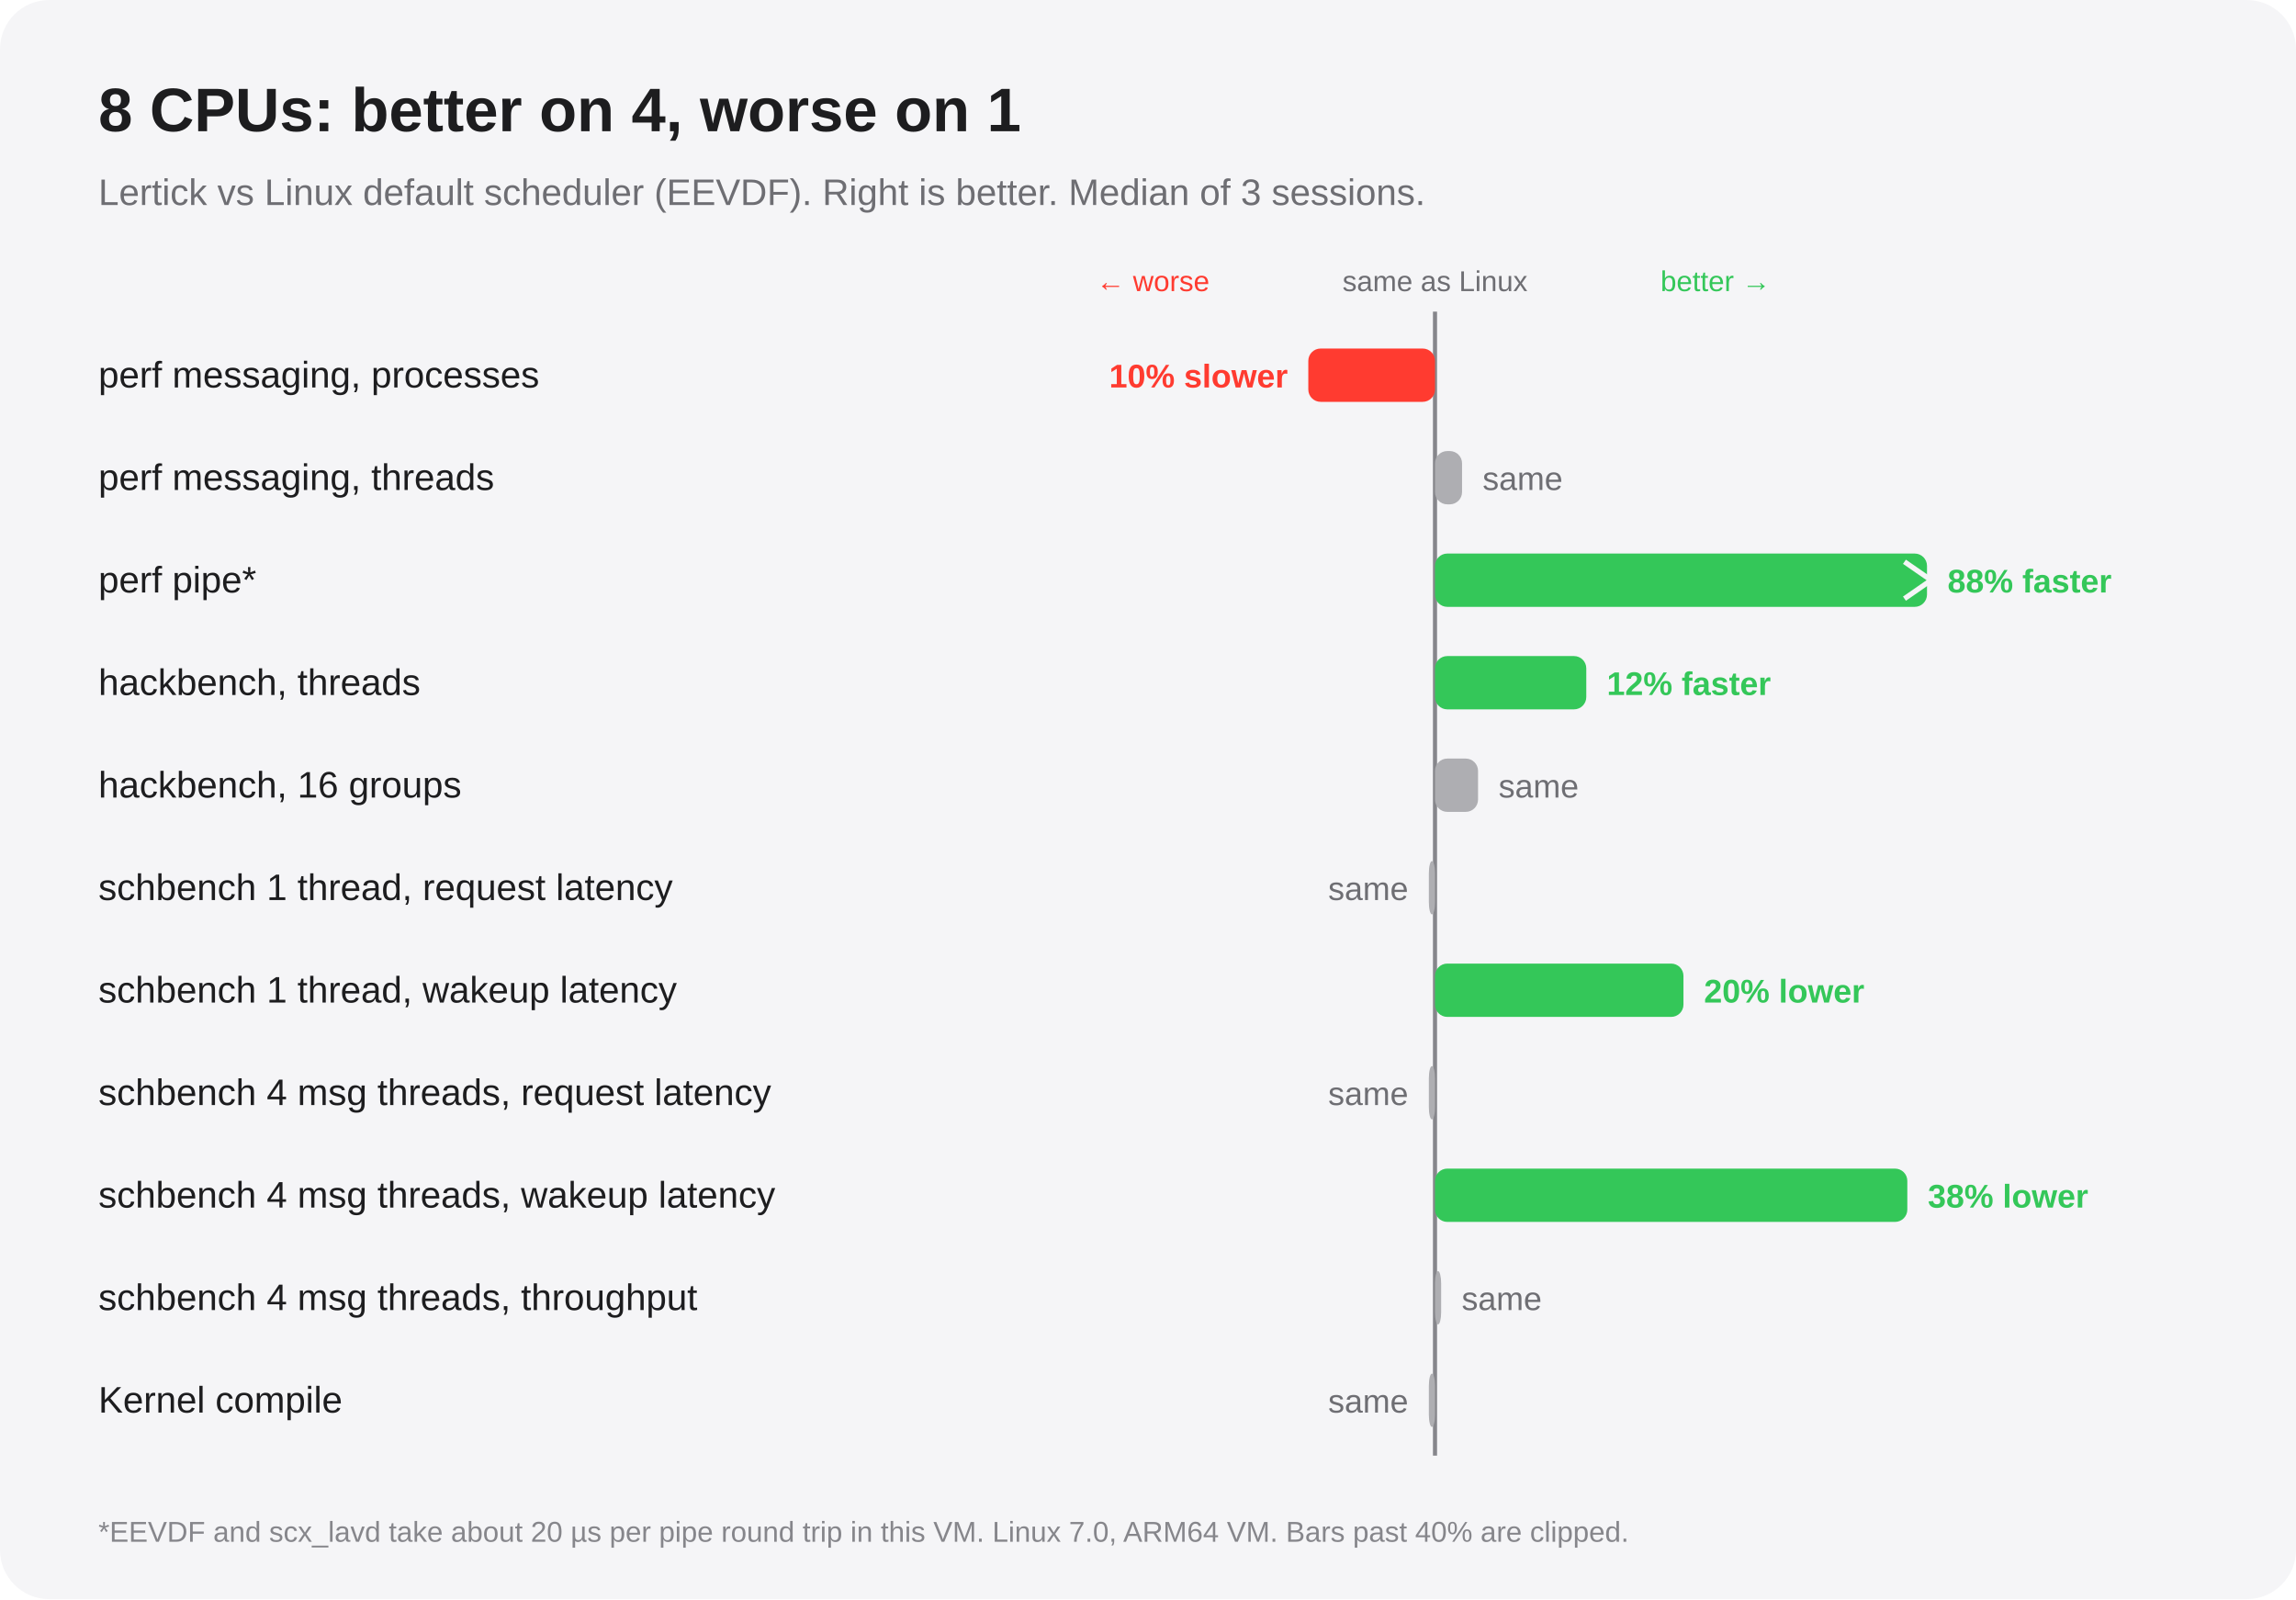
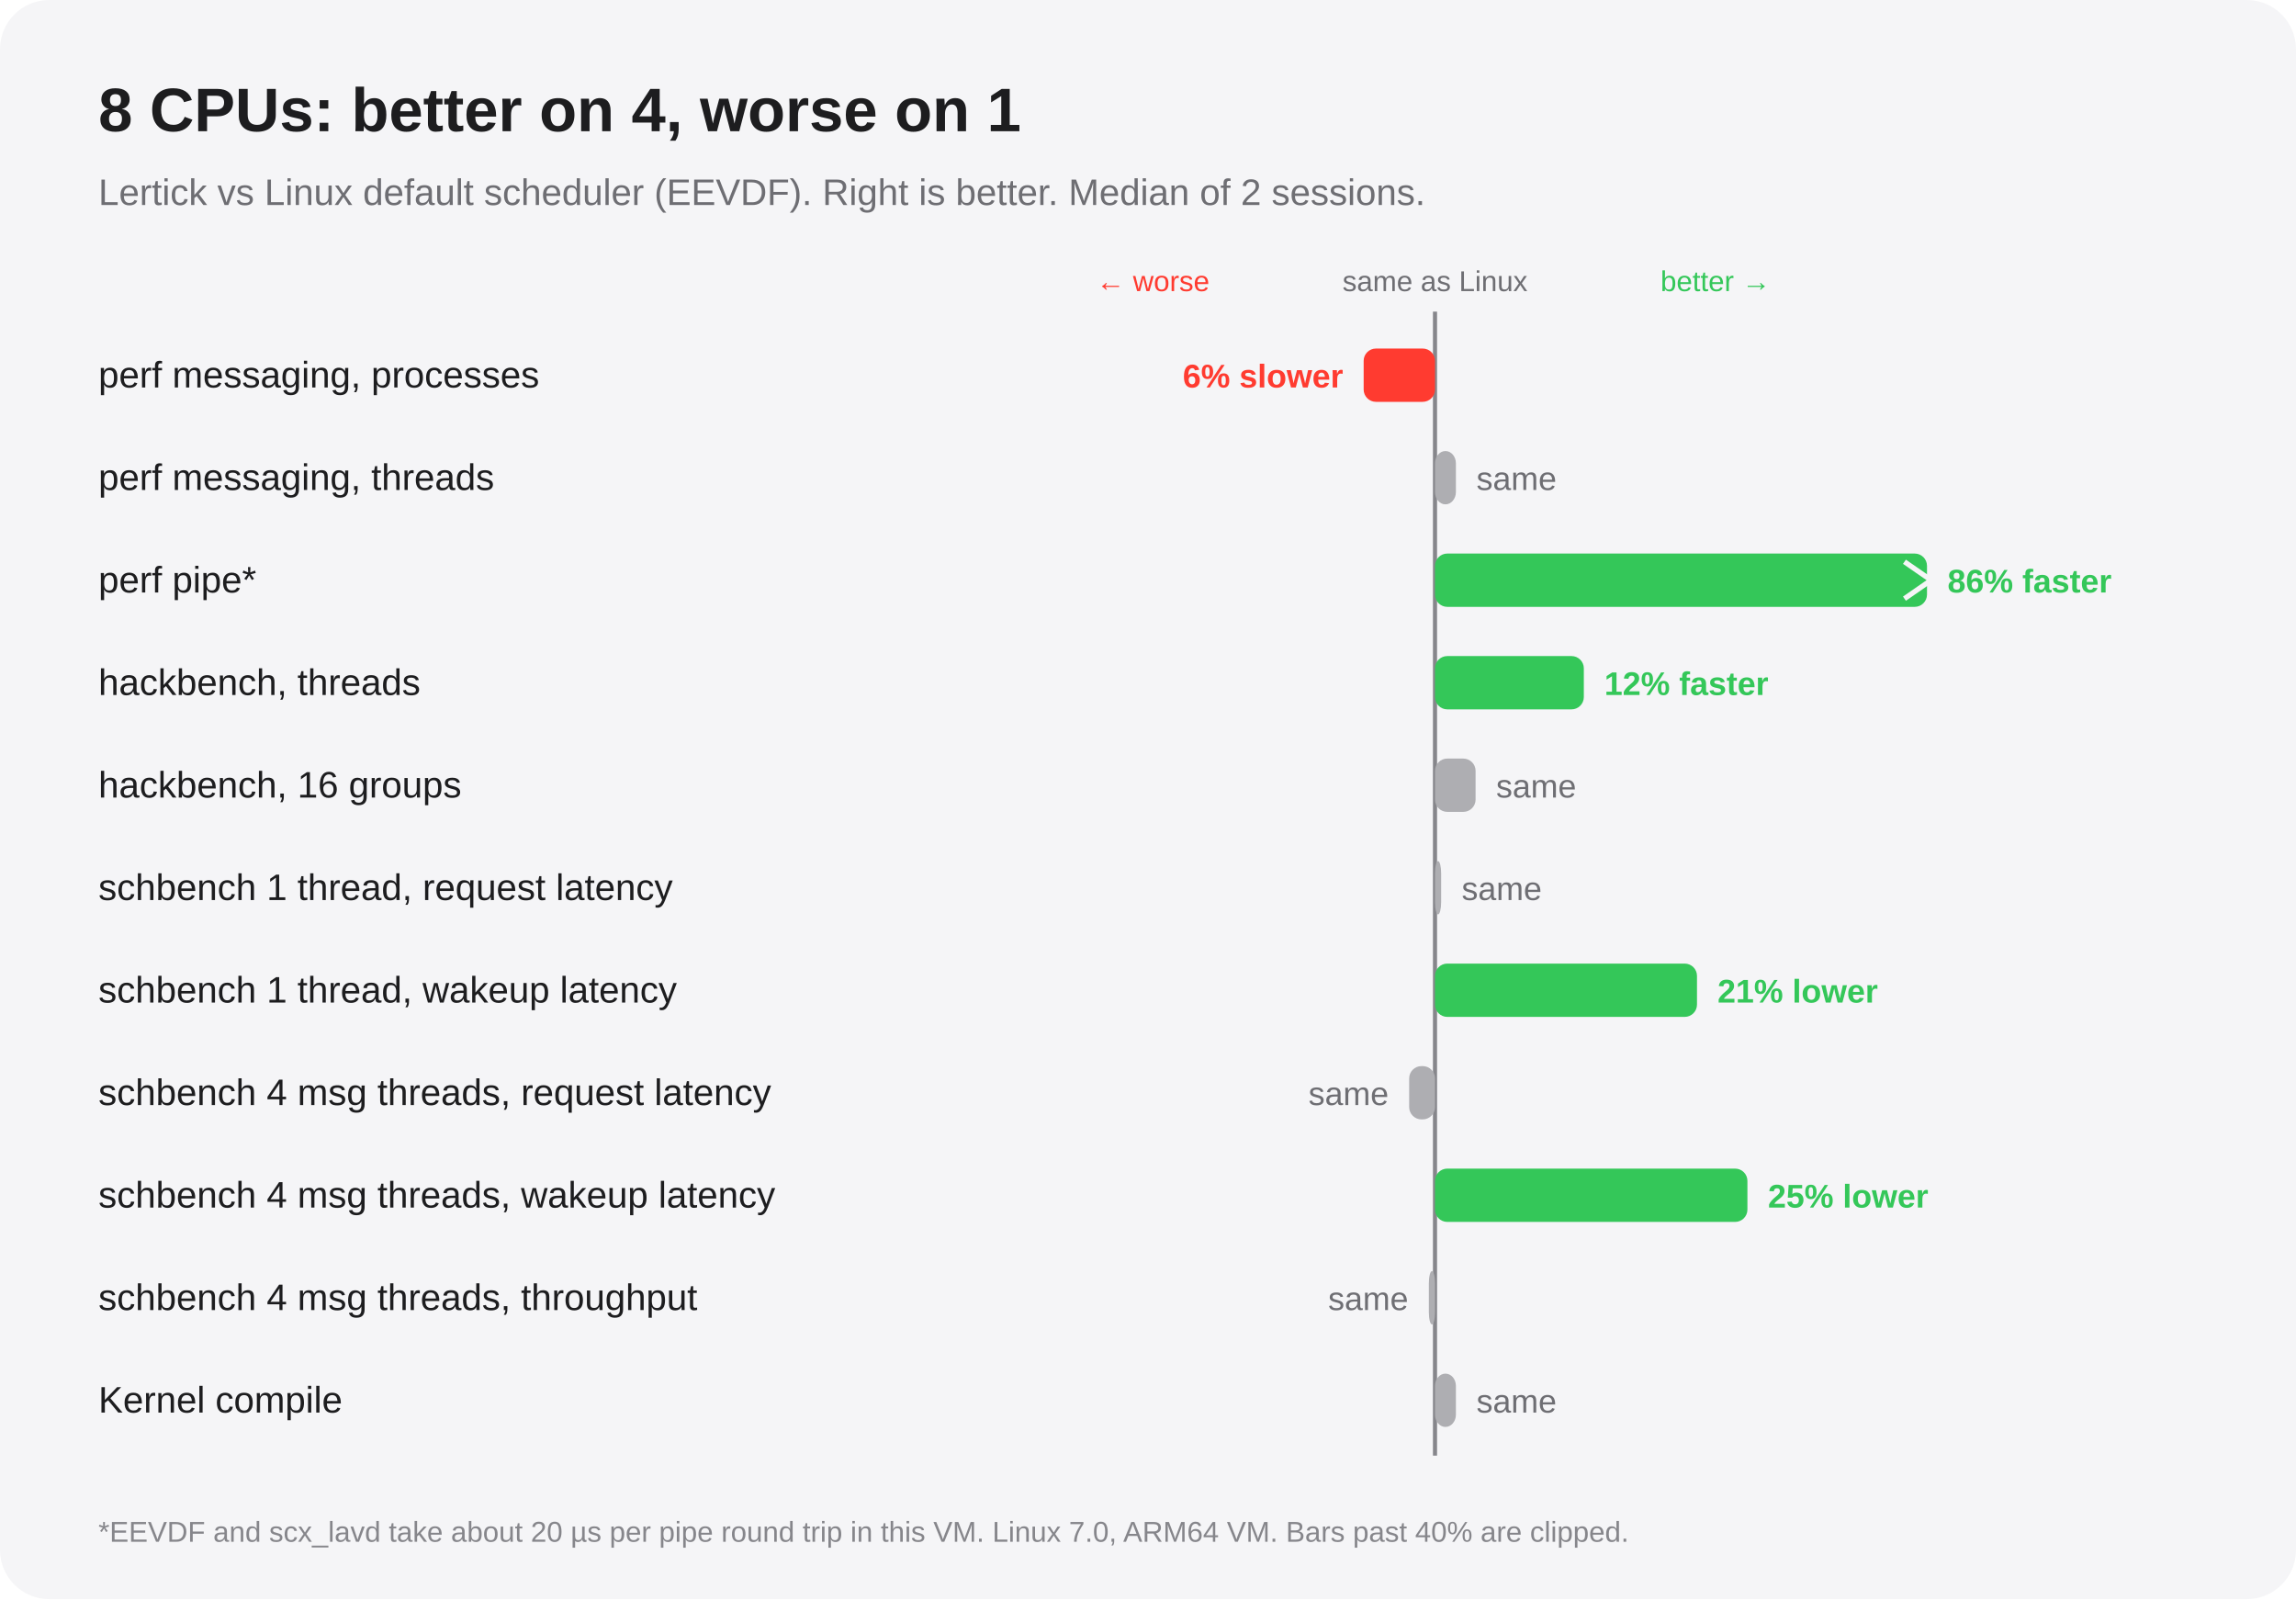
<svg xmlns="http://www.w3.org/2000/svg" width="1120" height="780" viewBox="0 0 1120 780" role="img" aria-labelledby="t d">
  <rect width="1120" height="780" rx="24" fill="#f5f5f7" />
  <text x="48" y="64" font-family="-apple-system,BlinkMacSystemFont,SF Pro Display,Segoe UI,Arial,sans-serif" font-size="30" font-weight="700" fill="#1d1d1f">8 CPUs: better on 4, worse on 1</text>
-   <text x="48" y="100" font-family="-apple-system,BlinkMacSystemFont,SF Pro Display,Segoe UI,Arial,sans-serif" font-size="18" fill="#6e6e73">Lertick vs Linux default scheduler (EEVDF). Right is better. Median of 3 sessions.</text>
+   <text x="48" y="100" font-family="-apple-system,BlinkMacSystemFont,SF Pro Display,Segoe UI,Arial,sans-serif" font-size="18" fill="#6e6e73">Lertick vs Linux default scheduler (EEVDF). Right is better. Median of 2 sessions.</text>
  <line x1="700" y1="152" x2="700" y2="710" stroke="#86868b" stroke-width="2" />
  <text x="700" y="142" text-anchor="middle" font-family="-apple-system,BlinkMacSystemFont,SF Pro Display,Segoe UI,Arial,sans-serif" font-size="14" fill="#6e6e73">same as Linux</text>
  <text x="590" y="142" text-anchor="end" font-family="-apple-system,BlinkMacSystemFont,SF Pro Display,Segoe UI,Arial,sans-serif" font-size="14" fill="#ff3b30">← worse</text>
  <text x="810" y="142" font-family="-apple-system,BlinkMacSystemFont,SF Pro Display,Segoe UI,Arial,sans-serif" font-size="14" fill="#34c759">better →</text>
  <text x="48" y="189" font-family="-apple-system,BlinkMacSystemFont,SF Pro Display,Segoe UI,Arial,sans-serif" font-size="18" fill="#1d1d1f">perf messaging, processes</text>
-   <rect x="638.2" y="170" width="61.8" height="26" rx="6" fill="#ff3b30" />
-   <text x="628.2" y="189" text-anchor="end" font-family="-apple-system,BlinkMacSystemFont,SF Pro Display,Segoe UI,Arial,sans-serif" font-size="16" font-weight="700" fill="#ff3b30">10% slower</text>
+   <rect x="665.2" y="170" width="34.8" height="26" rx="6" fill="#ff3b30" />
+   <text x="655.2" y="189" text-anchor="end" font-family="-apple-system,BlinkMacSystemFont,SF Pro Display,Segoe UI,Arial,sans-serif" font-size="16" font-weight="700" fill="#ff3b30">6% slower</text>
  <text x="48" y="239" font-family="-apple-system,BlinkMacSystemFont,SF Pro Display,Segoe UI,Arial,sans-serif" font-size="18" fill="#1d1d1f">perf messaging, threads</text>
-   <rect x="700.0" y="220" width="13.2" height="26" rx="6" fill="#aeaeb2" />
-   <text x="723.2" y="239" font-family="-apple-system,BlinkMacSystemFont,SF Pro Display,Segoe UI,Arial,sans-serif" font-size="16" font-weight="400" fill="#6e6e73">same</text>
+   <rect x="700.0" y="220" width="10.2" height="26" rx="6" fill="#aeaeb2" />
+   <text x="720.2" y="239" font-family="-apple-system,BlinkMacSystemFont,SF Pro Display,Segoe UI,Arial,sans-serif" font-size="16" font-weight="400" fill="#6e6e73">same</text>
  <text x="48" y="289" font-family="-apple-system,BlinkMacSystemFont,SF Pro Display,Segoe UI,Arial,sans-serif" font-size="18" fill="#1d1d1f">perf pipe*</text>
  <rect x="700.0" y="270" width="240.0" height="26" rx="6" fill="#34c759" />
  <path d="M929.0 274 L942.0 283.0 L929.0 292" fill="none" stroke="#f5f5f7" stroke-width="2.5" />
-   <text x="950.0" y="289" font-family="-apple-system,BlinkMacSystemFont,SF Pro Display,Segoe UI,Arial,sans-serif" font-size="16" font-weight="700" fill="#34c759">88% faster</text>
+   <text x="950.0" y="289" font-family="-apple-system,BlinkMacSystemFont,SF Pro Display,Segoe UI,Arial,sans-serif" font-size="16" font-weight="700" fill="#34c759">86% faster</text>
  <text x="48" y="339" font-family="-apple-system,BlinkMacSystemFont,SF Pro Display,Segoe UI,Arial,sans-serif" font-size="18" fill="#1d1d1f">hackbench, threads</text>
-   <rect x="700.0" y="320" width="73.8" height="26" rx="6" fill="#34c759" />
-   <text x="783.8" y="339" font-family="-apple-system,BlinkMacSystemFont,SF Pro Display,Segoe UI,Arial,sans-serif" font-size="16" font-weight="700" fill="#34c759">12% faster</text>
+   <rect x="700.0" y="320" width="72.6" height="26" rx="6" fill="#34c759" />
+   <text x="782.6" y="339" font-family="-apple-system,BlinkMacSystemFont,SF Pro Display,Segoe UI,Arial,sans-serif" font-size="16" font-weight="700" fill="#34c759">12% faster</text>
  <text x="48" y="389" font-family="-apple-system,BlinkMacSystemFont,SF Pro Display,Segoe UI,Arial,sans-serif" font-size="18" fill="#1d1d1f">hackbench, 16 groups</text>
-   <rect x="700.0" y="370" width="21.0" height="26" rx="6" fill="#aeaeb2" />
-   <text x="731.0" y="389" font-family="-apple-system,BlinkMacSystemFont,SF Pro Display,Segoe UI,Arial,sans-serif" font-size="16" font-weight="400" fill="#6e6e73">same</text>
+   <rect x="700.0" y="370" width="19.8" height="26" rx="6" fill="#aeaeb2" />
+   <text x="729.8" y="389" font-family="-apple-system,BlinkMacSystemFont,SF Pro Display,Segoe UI,Arial,sans-serif" font-size="16" font-weight="400" fill="#6e6e73">same</text>
  <text x="48" y="439" font-family="-apple-system,BlinkMacSystemFont,SF Pro Display,Segoe UI,Arial,sans-serif" font-size="18" fill="#1d1d1f">schbench 1 thread, request latency</text>
-   <rect x="697.0" y="420" width="3.0" height="26" rx="6" fill="#aeaeb2" />
-   <text x="687.0" y="439" text-anchor="end" font-family="-apple-system,BlinkMacSystemFont,SF Pro Display,Segoe UI,Arial,sans-serif" font-size="16" font-weight="400" fill="#6e6e73">same</text>
+   <rect x="700.0" y="420" width="3.0" height="26" rx="6" fill="#aeaeb2" />
+   <text x="713.0" y="439" font-family="-apple-system,BlinkMacSystemFont,SF Pro Display,Segoe UI,Arial,sans-serif" font-size="16" font-weight="400" fill="#6e6e73">same</text>
  <text x="48" y="489" font-family="-apple-system,BlinkMacSystemFont,SF Pro Display,Segoe UI,Arial,sans-serif" font-size="18" fill="#1d1d1f">schbench 1 thread, wakeup latency</text>
-   <rect x="700.0" y="470" width="121.2" height="26" rx="6" fill="#34c759" />
-   <text x="831.2" y="489" font-family="-apple-system,BlinkMacSystemFont,SF Pro Display,Segoe UI,Arial,sans-serif" font-size="16" font-weight="700" fill="#34c759">20% lower</text>
+   <rect x="700.0" y="470" width="127.8" height="26" rx="6" fill="#34c759" />
+   <text x="837.8" y="489" font-family="-apple-system,BlinkMacSystemFont,SF Pro Display,Segoe UI,Arial,sans-serif" font-size="16" font-weight="700" fill="#34c759">21% lower</text>
  <text x="48" y="539" font-family="-apple-system,BlinkMacSystemFont,SF Pro Display,Segoe UI,Arial,sans-serif" font-size="18" fill="#1d1d1f">schbench 4 msg threads, request latency</text>
-   <rect x="697.0" y="520" width="3.0" height="26" rx="6" fill="#aeaeb2" />
-   <text x="687.0" y="539" text-anchor="end" font-family="-apple-system,BlinkMacSystemFont,SF Pro Display,Segoe UI,Arial,sans-serif" font-size="16" font-weight="400" fill="#6e6e73">same</text>
+   <rect x="687.4" y="520" width="12.6" height="26" rx="6" fill="#aeaeb2" />
+   <text x="677.4" y="539" text-anchor="end" font-family="-apple-system,BlinkMacSystemFont,SF Pro Display,Segoe UI,Arial,sans-serif" font-size="16" font-weight="400" fill="#6e6e73">same</text>
  <text x="48" y="589" font-family="-apple-system,BlinkMacSystemFont,SF Pro Display,Segoe UI,Arial,sans-serif" font-size="18" fill="#1d1d1f">schbench 4 msg threads, wakeup latency</text>
-   <rect x="700.0" y="570" width="230.4" height="26" rx="6" fill="#34c759" />
-   <text x="940.4" y="589" font-family="-apple-system,BlinkMacSystemFont,SF Pro Display,Segoe UI,Arial,sans-serif" font-size="16" font-weight="700" fill="#34c759">38% lower</text>
+   <rect x="700.0" y="570" width="152.4" height="26" rx="6" fill="#34c759" />
+   <text x="862.4" y="589" font-family="-apple-system,BlinkMacSystemFont,SF Pro Display,Segoe UI,Arial,sans-serif" font-size="16" font-weight="700" fill="#34c759">25% lower</text>
  <text x="48" y="639" font-family="-apple-system,BlinkMacSystemFont,SF Pro Display,Segoe UI,Arial,sans-serif" font-size="18" fill="#1d1d1f">schbench 4 msg threads, throughput</text>
-   <rect x="700.0" y="620" width="3.0" height="26" rx="6" fill="#aeaeb2" />
-   <text x="713.0" y="639" font-family="-apple-system,BlinkMacSystemFont,SF Pro Display,Segoe UI,Arial,sans-serif" font-size="16" font-weight="400" fill="#6e6e73">same</text>
+   <rect x="697.0" y="620" width="3.0" height="26" rx="6" fill="#aeaeb2" />
+   <text x="687.0" y="639" text-anchor="end" font-family="-apple-system,BlinkMacSystemFont,SF Pro Display,Segoe UI,Arial,sans-serif" font-size="16" font-weight="400" fill="#6e6e73">same</text>
  <text x="48" y="689" font-family="-apple-system,BlinkMacSystemFont,SF Pro Display,Segoe UI,Arial,sans-serif" font-size="18" fill="#1d1d1f">Kernel compile</text>
-   <rect x="697.0" y="670" width="3.0" height="26" rx="6" fill="#aeaeb2" />
-   <text x="687.0" y="689" text-anchor="end" font-family="-apple-system,BlinkMacSystemFont,SF Pro Display,Segoe UI,Arial,sans-serif" font-size="16" font-weight="400" fill="#6e6e73">same</text>
+   <rect x="700.0" y="670" width="10.2" height="26" rx="6" fill="#aeaeb2" />
+   <text x="720.2" y="689" font-family="-apple-system,BlinkMacSystemFont,SF Pro Display,Segoe UI,Arial,sans-serif" font-size="16" font-weight="400" fill="#6e6e73">same</text>
  <text x="48" y="752" font-family="-apple-system,BlinkMacSystemFont,SF Pro Display,Segoe UI,Arial,sans-serif" font-size="14" fill="#86868b">*EEVDF and scx_lavd take about 20 µs per pipe round trip in this VM. Linux 7.0, ARM64 VM. Bars past 40% are clipped.</text>
</svg>
